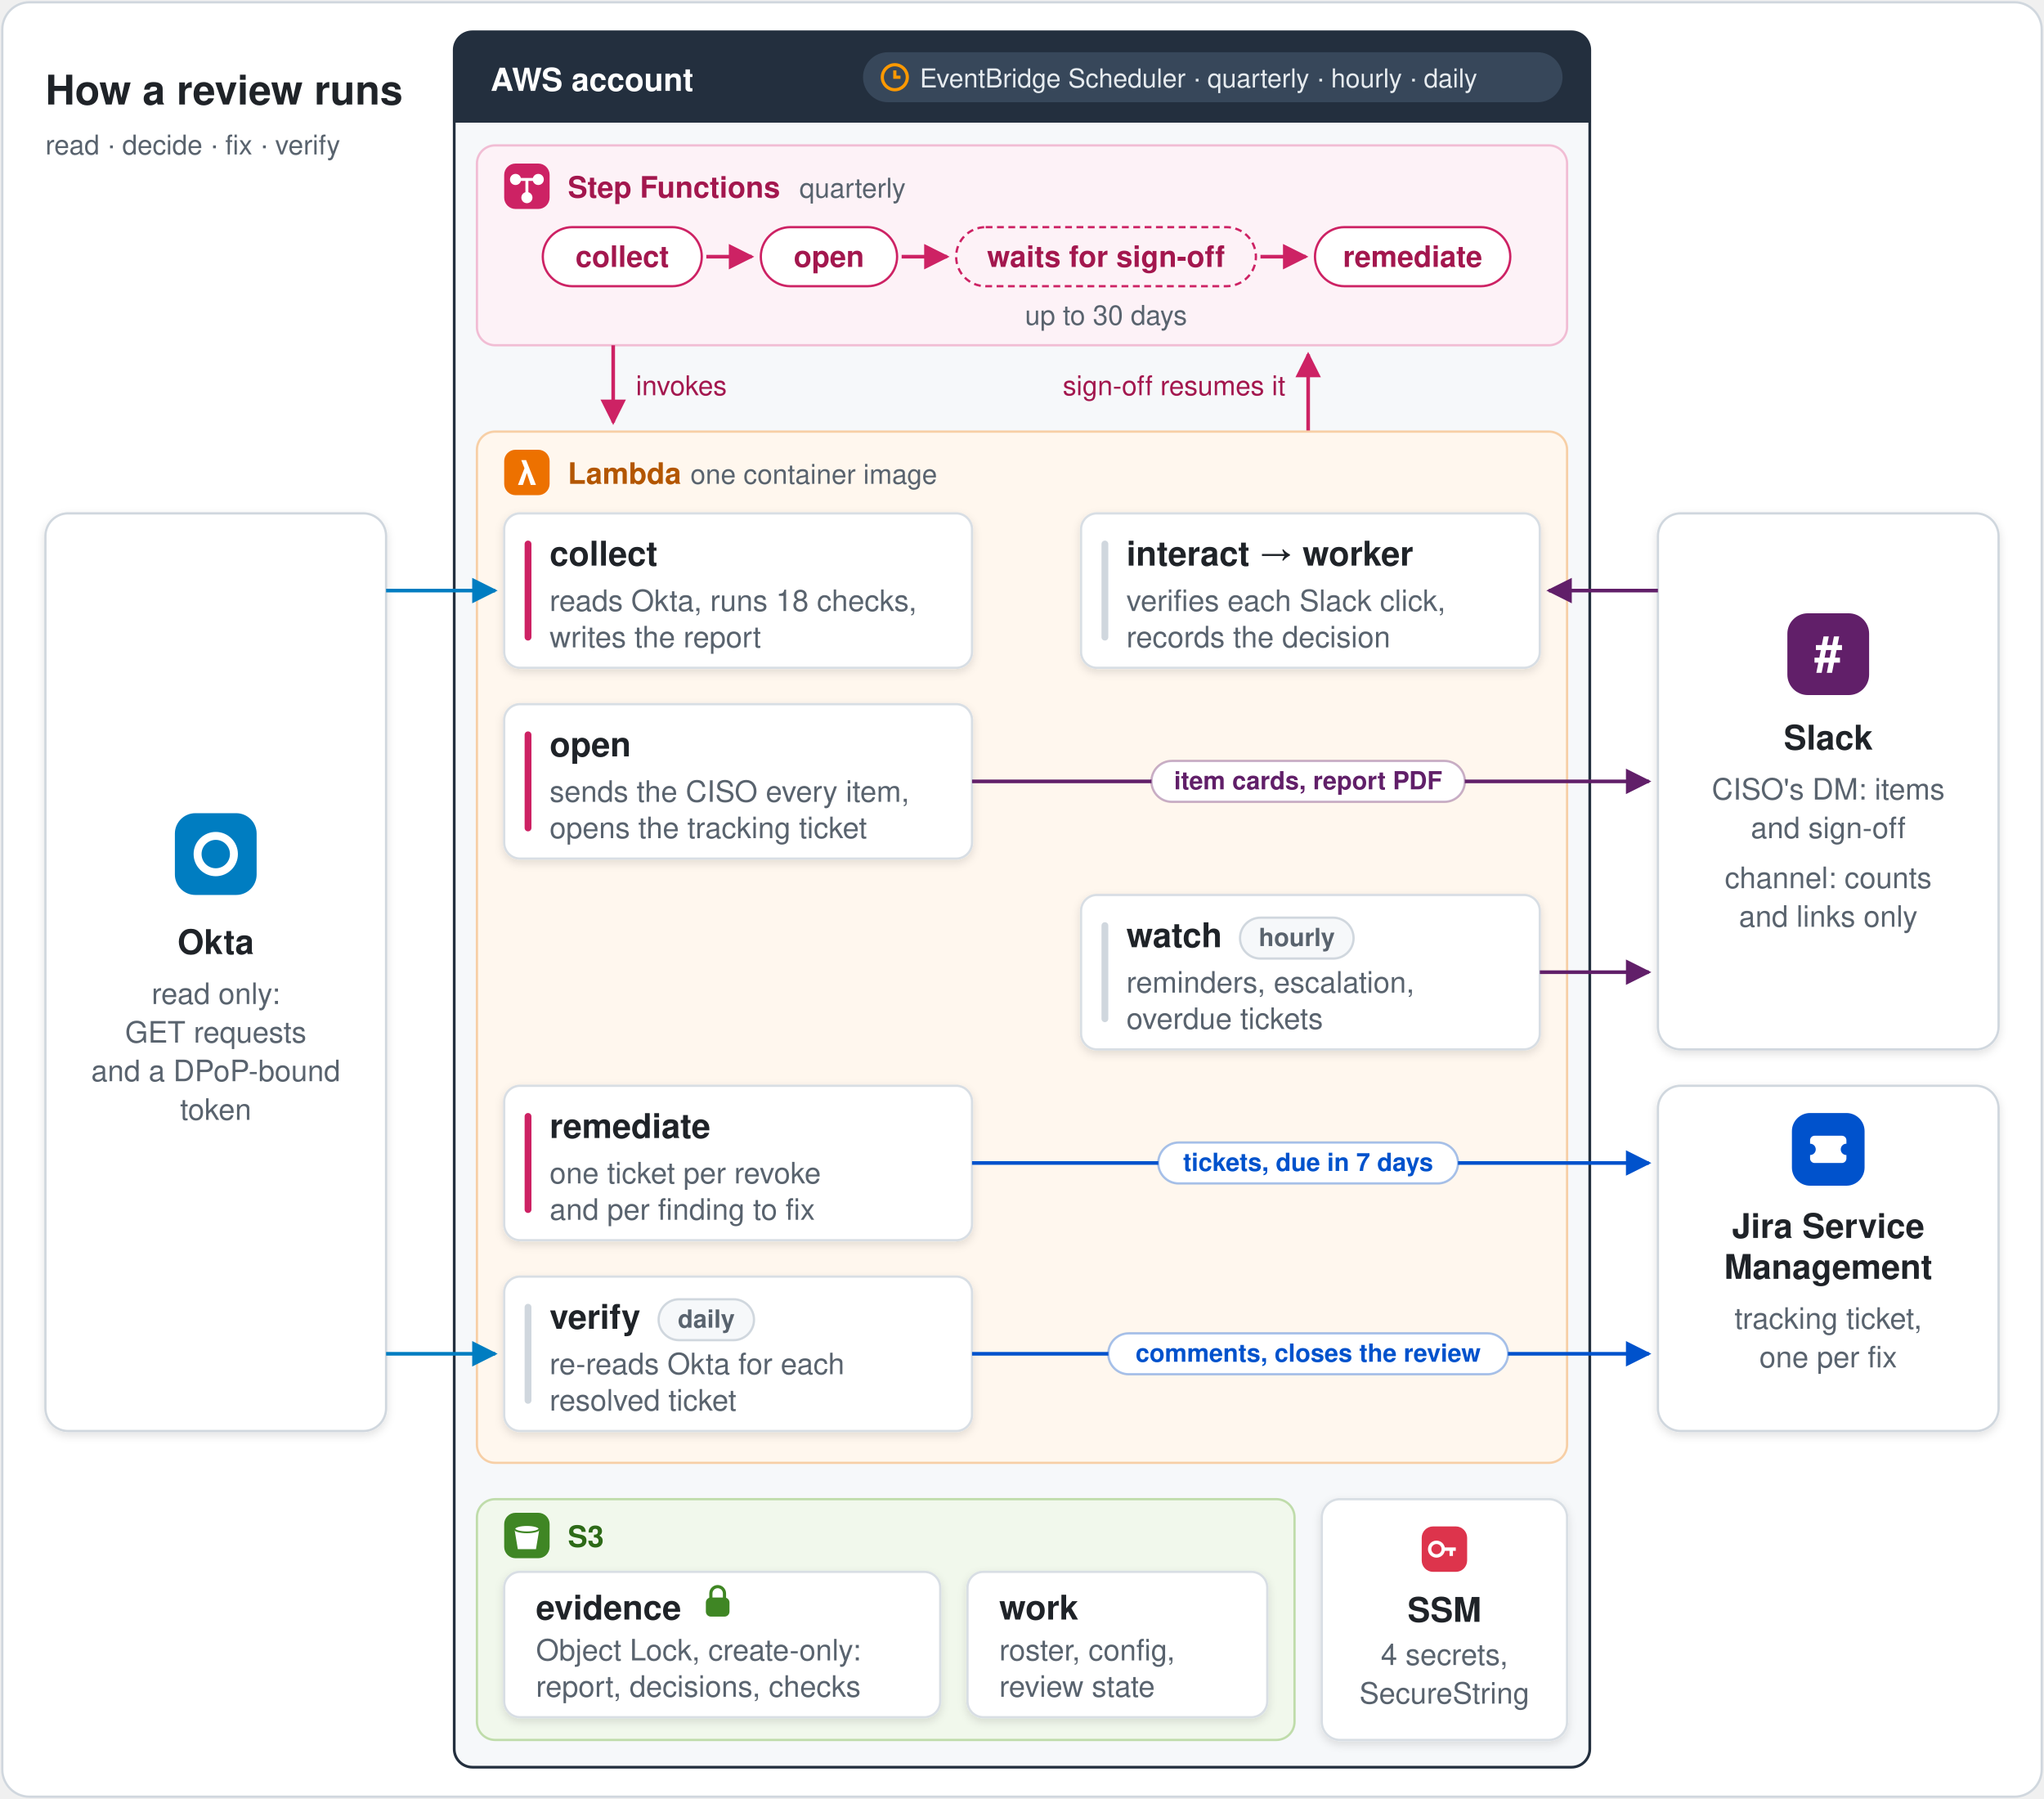
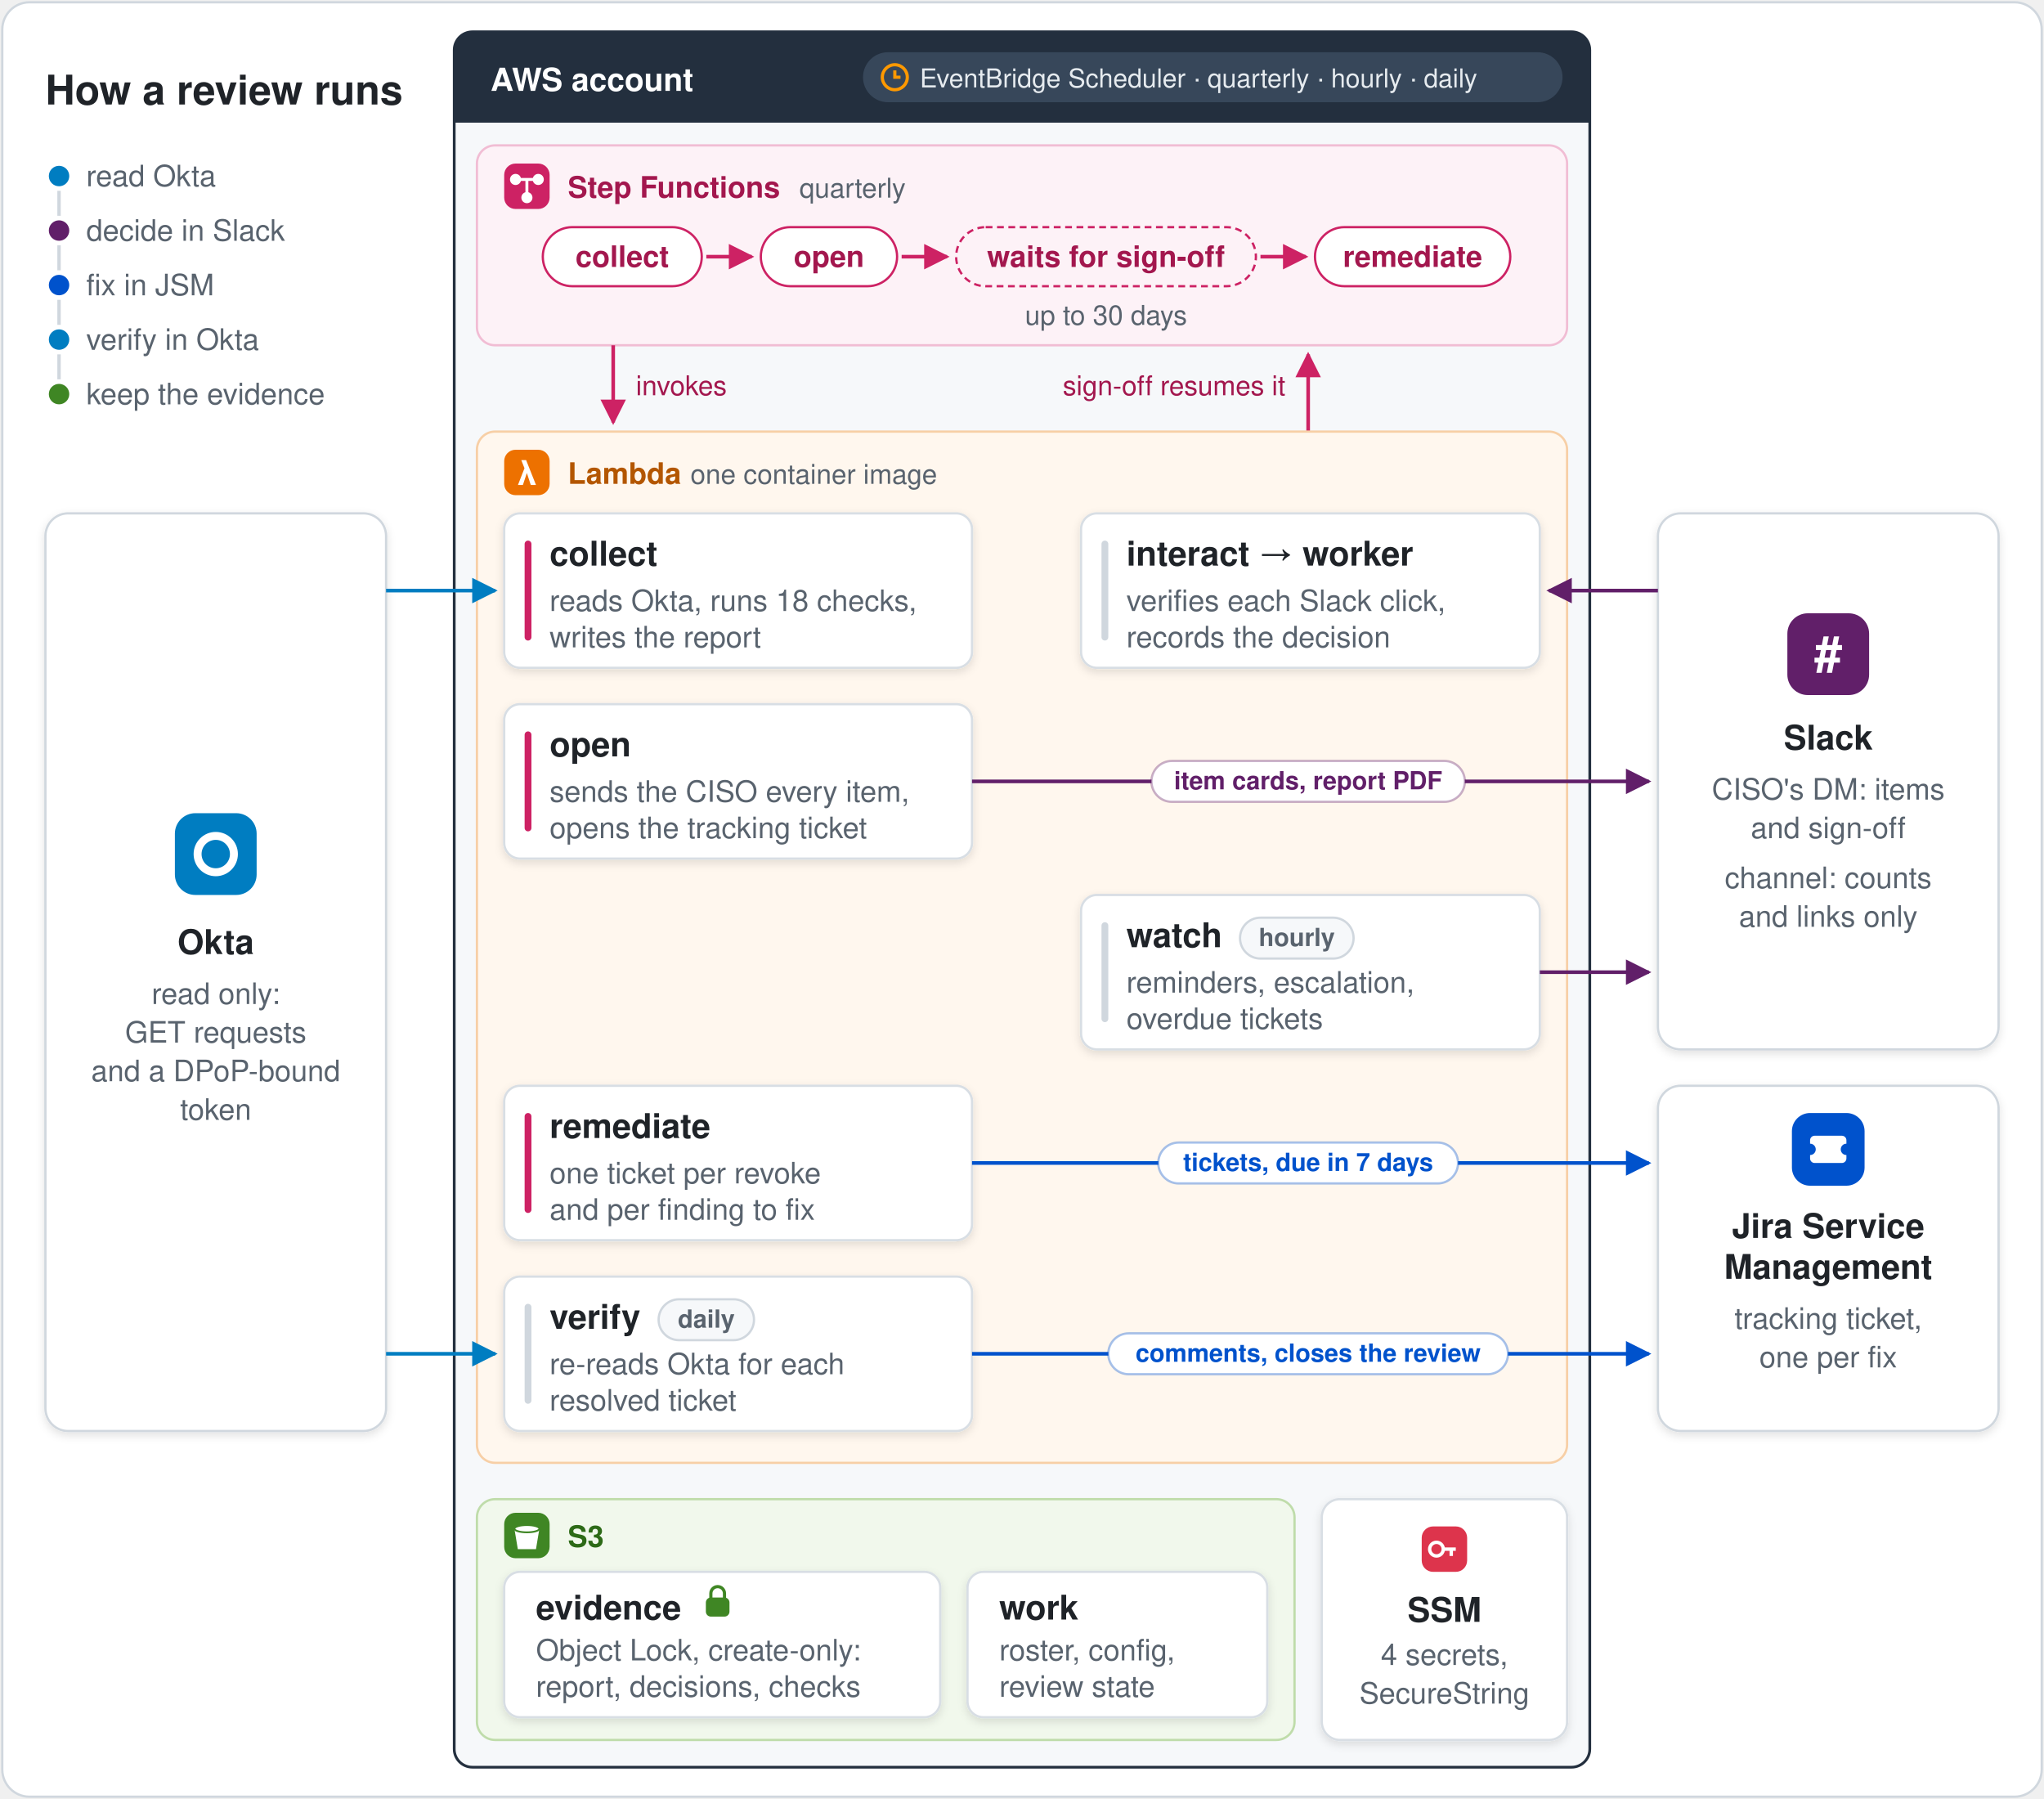
<svg xmlns="http://www.w3.org/2000/svg" viewBox="0 0 900 792" width="900" height="792" font-family="-apple-system, BlinkMacSystemFont, 'Segoe UI', Helvetica, Arial, sans-serif" role="img" aria-labelledby="t d">
  <defs>
    <filter id="sh" x="-10%" y="-10%" width="120%" height="140%">
      <feDropShadow dx="0" dy="1.5" stdDeviation="2" flood-color="#1f2328" flood-opacity="0.12" />
    </filter>
    <marker id="mo" viewBox="0 0 10 10" refX="9" refY="5" markerWidth="7" markerHeight="7" orient="auto">
      <path d="M0,0 L10,5 L0,10 z" fill="#007dc1" />
    </marker>
    <marker id="ms" viewBox="0 0 10 10" refX="9" refY="5" markerWidth="7" markerHeight="7" orient="auto">
      <path d="M0,0 L10,5 L0,10 z" fill="#611f69" />
    </marker>
    <marker id="mj" viewBox="0 0 10 10" refX="9" refY="5" markerWidth="7" markerHeight="7" orient="auto">
      <path d="M0,0 L10,5 L0,10 z" fill="#0052cc" />
    </marker>
    <marker id="mp" viewBox="0 0 10 10" refX="9" refY="5" markerWidth="7" markerHeight="7" orient="auto">
      <path d="M0,0 L10,5 L0,10 z" fill="#cd2264" />
    </marker>
    <style>
      .h { font-size: 15px; font-weight: 650; fill: #1f2328; }
      .t { font-size: 13px; fill: #59636e; }
      .l { font-size: 12px; fill: #59636e; }
      .g { font-size: 13px; font-weight: 650; }
      .k { font-size: 11px; font-weight: 600; }
      .card { fill: #ffffff; stroke: #d8dee4; stroke-width: 1; filter: url(#sh); }
      .ext { fill: #ffffff; stroke: #d0d7de; stroke-width: 1; filter: url(#sh); }
      .a { fill: none; stroke-width: 1.6; }
      .ao { stroke: #007dc1; } .as { stroke: #611f69; } .aj { stroke: #0052cc; } .ap { stroke: #cd2264; }
    </style>
  </defs>
  <rect x="1" y="1" width="898" height="790" rx="12" fill="#ffffff" stroke="#d0d7de" />
  <text x="20" y="46" font-size="18" font-weight="700" fill="#1f2328">How a review runs</text>
-   <text x="20" y="68" class="l">read · decide · fix · verify</text>
+   <circle cx="26" cy="77.5" r="4.5" fill="#007dc1" />
+   <text x="38" y="82" class="t">read Okta</text>
+   <path d="M26,84 V95" stroke="#d0d7de" stroke-width="1.5" />
+   <circle cx="26" cy="101.5" r="4.5" fill="#611f69" />
+   <text x="38" y="106" class="t">decide in Slack</text>
+   <path d="M26,108 V119" stroke="#d0d7de" stroke-width="1.5" />
+   <circle cx="26" cy="125.5" r="4.5" fill="#0052cc" />
+   <text x="38" y="130" class="t">fix in JSM</text>
+   <path d="M26,132 V143" stroke="#d0d7de" stroke-width="1.5" />
+   <circle cx="26" cy="149.5" r="4.5" fill="#007dc1" />
+   <text x="38" y="154" class="t">verify in Okta</text>
+   <path d="M26,156 V167" stroke="#d0d7de" stroke-width="1.5" />
+   <circle cx="26" cy="173.5" r="4.5" fill="#3f8624" />
+   <text x="38" y="178" class="t">keep the evidence</text>
  <rect x="200" y="14" width="500" height="764" rx="8" fill="#f6f8fa" stroke="#232f3e" stroke-width="1.2" />
  <path d="M200,54 V22 a8,8 0 0 1 8,-8 H692 a8,8 0 0 1 8,8 V54 Z" fill="#232f3e" />
  <text x="216" y="40" font-size="14" font-weight="700" fill="#ffffff">AWS account</text>
  <rect x="380" y="23" width="308" height="22" rx="11" fill="#37475a" />
  <g transform="translate(394,34)" fill="none" stroke="#ff9900" stroke-width="1.4">
    <circle r="5.5" />
    <path d="M0,-3 V0 H2.5" />
  </g>
  <text x="405" y="38.5" font-size="11.5" fill="#e6ebef">EventBridge Scheduler · quarterly · hourly · daily</text>
  <rect x="210" y="64" width="480" height="88" rx="8" fill="#fdf2f7" stroke="#f1bdd4" />
  <rect x="222" y="72" width="20" height="20" rx="5" fill="#cd2264" />
  <g stroke="#ffffff" stroke-width="1.3" fill="#ffffff">
    <path d="M227,79 H237 M232,79 V86" fill="none" />
    <circle cx="227" cy="79" r="1.8" />
    <circle cx="237" cy="79" r="1.8" />
    <circle cx="232" cy="87" r="1.8" />
  </g>
  <text x="250" y="87" class="g" fill="#a3174e">Step Functions</text>
  <text x="352" y="87" class="l">quarterly</text>
  <rect x="239" y="100" width="70" height="26" rx="13" fill="#ffffff" stroke="#cd2264" />
  <text x="274" y="117.5" class="g" fill="#a3174e" text-anchor="middle">collect</text>
  <path d="M311,113 H331" class="a ap" marker-end="url(#mp)" />
  <rect x="335" y="100" width="60" height="26" rx="13" fill="#ffffff" stroke="#cd2264" />
  <text x="365" y="117.5" class="g" fill="#a3174e" text-anchor="middle">open</text>
  <path d="M397,113 H417" class="a ap" marker-end="url(#mp)" />
  <rect x="421" y="100" width="132" height="26" rx="13" fill="#fdf2f7" stroke="#cd2264" stroke-dasharray="3 2" />
  <text x="487" y="117.5" class="g" fill="#a3174e" text-anchor="middle">waits for sign-off</text>
  <text x="487" y="143" class="l" text-anchor="middle">up to 30 days</text>
  <path d="M555,113 H575" class="a ap" marker-end="url(#mp)" />
  <rect x="579" y="100" width="86" height="26" rx="13" fill="#ffffff" stroke="#cd2264" />
  <text x="622" y="117.5" class="g" fill="#a3174e" text-anchor="middle">remediate</text>
  <path d="M270,152 V186" class="a ap" marker-end="url(#mp)" />
  <text x="280" y="174" class="l" fill="#a3174e" style="fill:#a3174e">invokes</text>
  <path d="M576,226 V156" class="a ap" marker-end="url(#mp)" />
  <text x="566" y="174" class="l" text-anchor="end" style="fill:#a3174e">sign-off resumes it</text>
  <rect x="210" y="190" width="480" height="454" rx="8" fill="#fff7ee" stroke="#f7cfa6" />
  <rect x="222" y="198" width="20" height="20" rx="5" fill="#ed7100" />
  <text x="232" y="213.5" font-size="15" font-weight="700" fill="#ffffff" text-anchor="middle">λ</text>
  <text x="250" y="213" class="g" fill="#b35600">Lambda</text>
  <text x="304" y="213" class="l">one container image</text>
  <rect x="222" y="226" width="206" height="68" rx="7" class="card" />
  <rect x="231" y="238" width="3" height="44" rx="1.5" fill="#cd2264" />
  <text x="242" y="249" class="h">collect</text>
  <text x="242" y="269" class="t">reads Okta, runs 18 checks,</text>
  <text x="242" y="285" class="t">writes the report</text>
  <rect x="476" y="226" width="202" height="68" rx="7" class="card" />
  <rect x="485" y="238" width="3" height="44" rx="1.5" fill="#d0d7de" />
  <text x="496" y="249" class="h">interact → worker</text>
  <text x="496" y="269" class="t">verifies each Slack click,</text>
  <text x="496" y="285" class="t">records the decision</text>
  <rect x="222" y="310" width="206" height="68" rx="7" class="card" />
  <rect x="231" y="322" width="3" height="44" rx="1.5" fill="#cd2264" />
  <text x="242" y="333" class="h">open</text>
  <text x="242" y="353" class="t">sends the CISO every item,</text>
  <text x="242" y="369" class="t">opens the tracking ticket</text>
  <rect x="476" y="394" width="202" height="68" rx="7" class="card" />
  <rect x="485" y="406" width="3" height="44" rx="1.5" fill="#d0d7de" />
  <text x="496" y="417" class="h">watch</text>
  <rect x="546" y="404" width="50" height="18" rx="9" fill="#f6f8fa" stroke="#d0d7de" />
  <text x="571" y="416.5" class="k" fill="#59636e" text-anchor="middle">hourly</text>
  <text x="496" y="437" class="t">reminders, escalation,</text>
  <text x="496" y="453" class="t">overdue tickets</text>
  <rect x="222" y="478" width="206" height="68" rx="7" class="card" />
  <rect x="231" y="490" width="3" height="44" rx="1.5" fill="#cd2264" />
  <text x="242" y="501" class="h">remediate</text>
  <text x="242" y="521" class="t">one ticket per revoke</text>
  <text x="242" y="537" class="t">and per finding to fix</text>
  <rect x="222" y="562" width="206" height="68" rx="7" class="card" />
  <rect x="231" y="574" width="3" height="44" rx="1.5" fill="#d0d7de" />
  <text x="242" y="585" class="h">verify</text>
  <rect x="290" y="572" width="42" height="18" rx="9" fill="#f6f8fa" stroke="#d0d7de" />
  <text x="311" y="584.5" class="k" fill="#59636e" text-anchor="middle">daily</text>
  <text x="242" y="605" class="t">re-reads Okta for each</text>
  <text x="242" y="621" class="t">resolved ticket</text>
  <rect x="210" y="660" width="360" height="106" rx="8" fill="#f1f8ec" stroke="#bfdcaa" />
  <rect x="222" y="666" width="20" height="20" rx="5" fill="#3f8624" />
  <g fill="#ffffff">
    <path d="M226.5,673 H237.5 L236,682 H228 Z" />
  </g>
  <ellipse cx="232" cy="673" rx="5.5" ry="1.6" fill="#ffffff" stroke="#3f8624" stroke-width="0.8" />
  <text x="250" y="681" class="g" fill="#2d6a17">S3</text>
  <rect x="222" y="692" width="192" height="64" rx="7" class="card" />
  <text x="236" y="713" class="h">evidence</text>
  <g transform="translate(316,704)" fill="none" stroke="#3f8624" stroke-width="1.4">
    <path d="M-3,0 V-2.5 a3,3 0 0 1 6,0 V0" />
    <rect x="-4.5" y="0" width="9" height="7" rx="1.5" fill="#3f8624" />
  </g>
  <text x="236" y="731" class="t">Object Lock, create-only:</text>
  <text x="236" y="747" class="t">report, decisions, checks</text>
  <rect x="426" y="692" width="132" height="64" rx="7" class="card" />
  <text x="440" y="713" class="h">work</text>
  <text x="440" y="731" class="t">roster, config,</text>
  <text x="440" y="747" class="t">review state</text>
  <rect x="582" y="660" width="108" height="106" rx="8" class="card" />
  <rect x="626" y="672" width="20" height="20" rx="5" fill="#dd344c" />
  <g fill="none" stroke="#ffffff" stroke-width="1.5">
    <circle cx="632.5" cy="682" r="3" />
    <path d="M635.5,682 H641 M639,682 V685" />
  </g>
  <text x="636" y="714" class="h" text-anchor="middle">SSM</text>
  <text x="636" y="733" class="t" text-anchor="middle">4 secrets,</text>
  <text x="636" y="750" class="t" text-anchor="middle">SecureString</text>
  <rect x="20" y="226" width="150" height="404" rx="10" class="ext" />
  <rect x="77" y="358" width="36" height="36" rx="9" fill="#007dc1" />
  <circle cx="95" cy="376" r="8" fill="none" stroke="#ffffff" stroke-width="3.5" />
  <text x="95" y="420" class="h" text-anchor="middle">Okta</text>
  <text x="95" y="442" class="t" text-anchor="middle">read only:</text>
  <text x="95" y="459" class="t" text-anchor="middle">GET requests</text>
  <text x="95" y="476" class="t" text-anchor="middle">and a DPoP-bound</text>
  <text x="95" y="493" class="t" text-anchor="middle">token</text>
  <path d="M170,260 H218" class="a ao" marker-end="url(#mo)" />
  <path d="M170,596 H218" class="a ao" marker-end="url(#mo)" />
  <rect x="730" y="226" width="150" height="236" rx="10" class="ext" />
  <rect x="787" y="270" width="36" height="36" rx="9" fill="#611f69" />
  <text x="805" y="295.5" font-size="22" font-weight="700" fill="#ffffff" text-anchor="middle">#</text>
  <text x="805" y="330" class="h" text-anchor="middle">Slack</text>
  <text x="805" y="352" class="t" text-anchor="middle">CISO's DM: items</text>
  <text x="805" y="369" class="t" text-anchor="middle">and sign-off</text>
  <text x="805" y="391" class="t" text-anchor="middle">channel: counts</text>
  <text x="805" y="408" class="t" text-anchor="middle">and links only</text>
  <path d="M730,260 H682" class="a as" marker-end="url(#ms)" />
  <path d="M428,344 H726" class="a as" marker-end="url(#ms)" />
  <rect x="507" y="335" width="138" height="18" rx="9" fill="#ffffff" stroke="#611f69" stroke-opacity=".35" />
  <text x="576" y="347.5" class="k" fill="#611f69" text-anchor="middle">item cards, report PDF</text>
  <path d="M678,428 H726" class="a as" marker-end="url(#ms)" />
  <rect x="730" y="478" width="150" height="152" rx="10" class="ext" />
  <rect x="789" y="490" width="32" height="32" rx="8" fill="#0052cc" />
  <rect x="797" y="500" width="16" height="12" rx="2" fill="#ffffff" />
  <circle cx="797" cy="506" r="2.5" fill="#0052cc" />
  <circle cx="813" cy="506" r="2.5" fill="#0052cc" />
  <text x="805" y="545" class="h" text-anchor="middle">Jira Service</text>
  <text x="805" y="563" class="h" text-anchor="middle">Management</text>
  <text x="805" y="585" class="t" text-anchor="middle">tracking ticket,</text>
  <text x="805" y="602" class="t" text-anchor="middle">one per fix</text>
  <path d="M428,512 H726" class="a aj" marker-end="url(#mj)" />
  <rect x="510" y="503" width="132" height="18" rx="9" fill="#ffffff" stroke="#0052cc" stroke-opacity=".35" />
  <text x="576" y="515.5" class="k" fill="#0052cc" text-anchor="middle">tickets, due in 7 days</text>
  <path d="M428,596 H726" class="a aj" marker-end="url(#mj)" />
  <rect x="488" y="587" width="176" height="18" rx="9" fill="#ffffff" stroke="#0052cc" stroke-opacity=".35" />
  <text x="576" y="599.5" class="k" fill="#0052cc" text-anchor="middle">comments, closes the review</text>
</svg>
